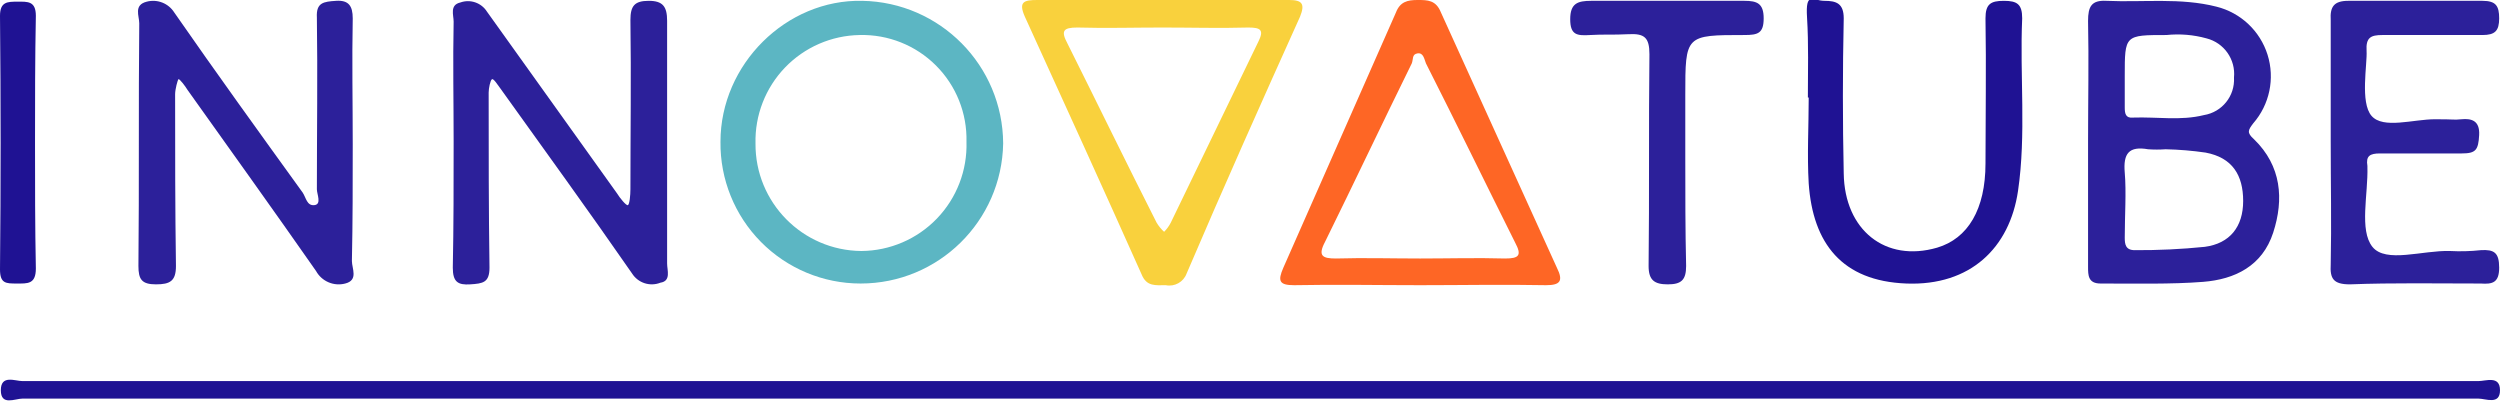
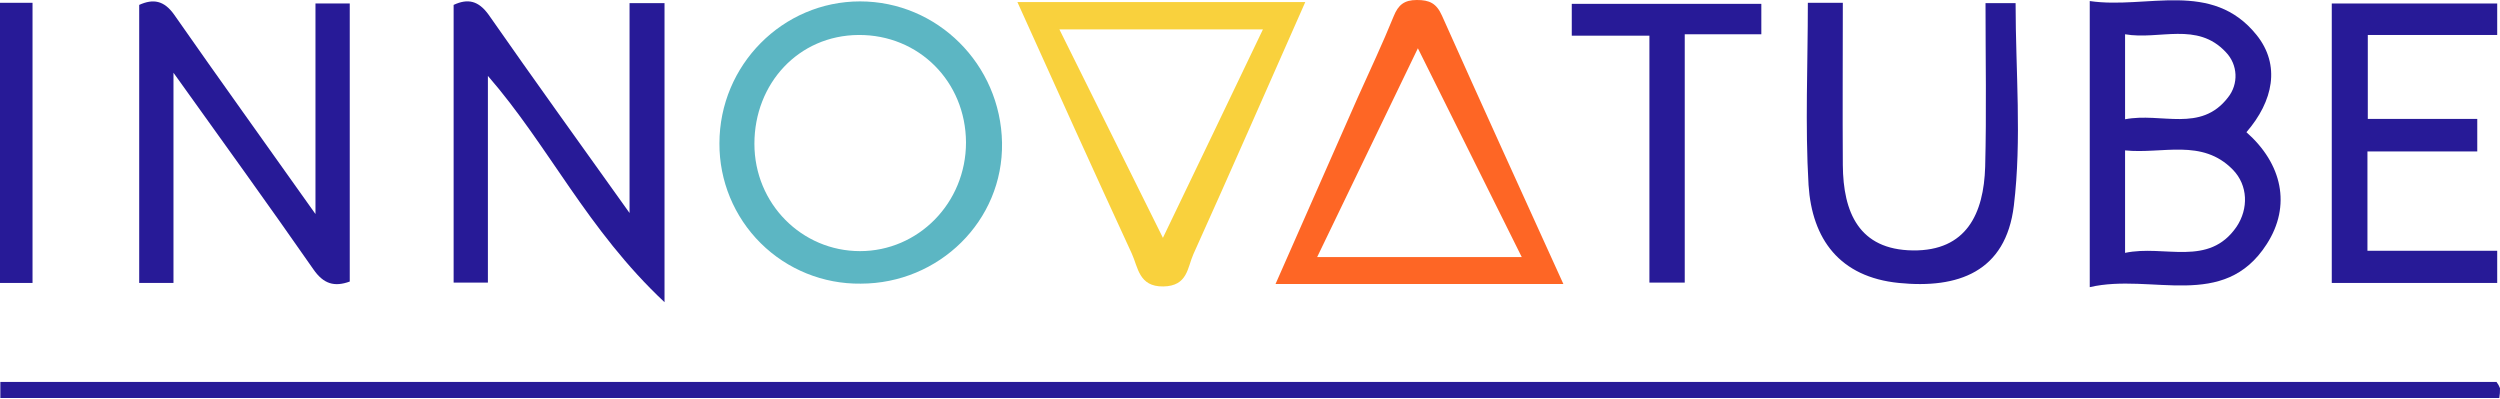
- <svg xmlns="http://www.w3.org/2000/svg" viewBox="0 0 299.8 48">
-   <path d="M149.8,47.8H2.7c-.9,0-2.6.9-2.6-1s1.7-1.1,2.6-1.1H297.2c.9,0,2.6-.7,2.6,1.1s-1.7,1-2.6,1Z" style="fill:#1f1293" />
-   <path d="M250.4,17c0-4.9.1-9.7,0-14.5,0-1.7.4-2.5,2.2-2.4,4.4.2,8.9-.4,13.2.7a8.6,8.6,0,0,1,4.4,14c-.6.8-.8,1.1.1,1.9,3.3,3.2,3.6,7.2,2.3,11.2s-4.6,5.6-8.4,5.9-8.2.2-12.3.2c-1.5,0-1.5-1-1.5-2Zm9.3.9h0a14.7,14.7,0,0,1-2.1,0c-2.3-.4-3,.5-2.8,2.8s0,5.2,0,7.8c0,.8.1,1.5,1.2,1.5a78.7,78.7,0,0,0,8.4-.4c3-.4,4.6-2.4,4.6-5.5s-1.3-5.2-4.5-5.8A39.1,39.1,0,0,0,259.7,17.9Zm-4.9-8.8v3.8c0,.7.1,1.3,1,1.2,2.9-.1,5.7.4,8.5-.3a4.3,4.3,0,0,0,3.6-4.5,4.4,4.4,0,0,0-3.3-4.7,13,13,0,0,0-4.8-.4C254.8,4.2,254.8,4.2,254.8,9.1Z" style="fill:#2c209a" />
-   <path d="M54.4,17c0-4.8-.1-9.6,0-14.4,0-.8-.5-2,.8-2.3a2.7,2.7,0,0,1,3.2,1.1L74,23.2c.3.5,1.1,1.5,1.3,1.4s.3-1.2.3-1.9c0-6.7.1-13.5,0-20.3,0-1.7.5-2.3,2.2-2.3S80,.8,80,2.5V31.6c0,.8.5,2.1-.8,2.3a2.8,2.8,0,0,1-3.4-1.1C70.6,25.3,65.3,18,60,10.6c-.3-.4-.8-1.2-1-1.1s-.4,1.1-.4,1.6c0,7,0,14,.1,21,0,1.8-.8,1.9-2.3,2s-2.1-.3-2.1-2C54.4,27.1,54.4,22.1,54.4,17Z" style="fill:#2c209a" />
-   <path d="M42.3,17.3c0,4.7,0,9.3-.1,14,0,.9.8,2.3-.8,2.7a3.1,3.1,0,0,1-3.5-1.5c-5.1-7.3-10.2-14.4-15.4-21.7-.3-.5-1-1.4-1.1-1.3s-.4,1.2-.4,1.8c0,6.9,0,13.7.1,20.6,0,1.8-.7,2.2-2.4,2.2s-2.1-.6-2.1-2.2c.1-9.7,0-19.4.1-29.1,0-.9-.7-2.2.9-2.6a3,3,0,0,1,3.3,1.3c5,7.2,10.2,14.4,15.4,21.6.4.6.5,1.6,1.4,1.5s.3-1.3.3-1.9c0-6.9.1-13.7,0-20.6-.1-1.8.8-1.9,2.3-2s2,.6,2,2.1C42.2,7.2,42.3,12.3,42.3,17.3Z" style="fill:#2c209a" />
-   <path d="M103.2,34A16.8,16.8,0,0,1,86.4,17c0-9.3,7.9-17.1,17-16.9a17.2,17.2,0,0,1,16.9,17.1A17.1,17.1,0,0,1,103.2,34Zm12.7-17A12.5,12.5,0,0,0,103.1,4.2a12.7,12.7,0,0,0-12.5,13,12.8,12.8,0,0,0,12.7,12.9A12.7,12.7,0,0,0,115.9,17Z" style="fill:#5cb6c3" />
-   <path d="M170.3,34.2c-5,0-10.1-.1-15.1,0-1.8,0-2-.5-1.3-2.1L167.4,1.5C167.9.2,168.8,0,170,0s2.2,0,2.8,1.5l13.9,30.6c.8,1.6.4,2.1-1.3,2.1C180.4,34.1,175.3,34.2,170.3,34.2Zm0-3.2c3.4,0,6.8-.1,10.2,0,1.7,0,2-.4,1.2-1.9-3.6-7.2-7.1-14.4-10.7-21.5-.2-.5-.3-1.3-1-1.2s-.5.7-.7,1.2c-3.5,7.1-6.9,14.3-10.4,21.4-.9,1.7-.3,2,1.3,2C163.6,30.9,166.9,31,170.3,31Z" style="fill:#fe6625" />
-   <path d="M139.5,0h15.1c1.6,0,1.9.5,1.3,2-4.6,10.2-9.2,20.5-13.6,30.8a2.2,2.2,0,0,1-2.5,1.4c-1.2,0-2.3.2-2.9-1.3-4.6-10.3-9.3-20.6-14-30.9-.8-1.8-.1-2,1.5-2Zm-.1,3.3c-3.4,0-6.8.1-10.2,0-1.7,0-2,.4-1.2,1.9,3.6,7.2,7.1,14.4,10.7,21.5a4.8,4.8,0,0,0,.9,1.1,4.4,4.4,0,0,0,.8-1.1L150.9,5c.7-1.4.3-1.7-1.2-1.7C146.3,3.4,142.9,3.3,139.4,3.3Z" style="fill:#f9d13d" />
-   <path d="M279.5,17V2.4c-.1-1.6.4-2.3,2.1-2.3h16.1c1.6,0,2,.6,2,2.1s-.5,2-2,2h-12c-1.4,0-2,.3-1.9,1.9s-.8,6.2.6,7.8,5,.4,7.6.4,2.1.1,3.2,0,2.2.1,2.1,1.9-.4,2.2-2.1,2.2h-9.8c-1.2,0-1.7.3-1.5,1.5V20c.1,3.3-1,7.6.6,9.6s6,.4,9.3.5a22.9,22.9,0,0,0,3.7-.1c1.6-.1,2.2.3,2.2,2.1s-.8,2-2.2,1.9c-5.3,0-10.5-.1-15.7.1-2,0-2.4-.7-2.3-2.4C279.6,26.8,279.5,21.9,279.5,17Z" style="fill:#2c209a" />
-   <path d="M216.8,11.7c0-3.2.1-6.4-.1-9.6s.7-2,2.1-2,2.3.3,2.3,2.1q-.2,9.3,0,18.6c.1,6.8,5,10.7,11.2,8.9,3.7-1.1,5.8-4.6,5.8-10.1s.1-11.6,0-17.4c0-1.7.6-2.1,2.2-2.1s2.2.4,2.2,2.1c-.3,6.9.5,13.9-.5,20.7S236.3,34.3,228.6,34s-11.2-4.8-11.7-12c-.2-3.4,0-6.9,0-10.3Z" style="fill:#1f1293" />
-   <path d="M202.1,18.9c0,4.4,0,8.7.1,13,0,1.7-.6,2.2-2.2,2.2s-2.3-.5-2.3-2.2c.1-8.5,0-16.9.1-25.4,0-2-.6-2.5-2.5-2.4s-3,0-4.6.1-2.4,0-2.4-1.9.9-2.2,2.5-2.2h18.4c1.5,0,2.3.3,2.3,2.1s-.7,2-2.3,2c-7.1,0-7.1,0-7.1,7.2Z" style="fill:#2c209a" />
-   <path d="M4.2,17.2c0,5,0,10,.1,15,0,1.9-1,1.8-2.3,1.8s-2,0-2-1.7C.1,22.2.1,12,0,1.9,0,.2.9.2,2.1.2S4.3.1,4.3,1.9C4.2,7,4.2,12.1,4.2,17.2Z" style="fill:#1f1293" />
+ <svg xmlns="http://www.w3.org/2000/svg" viewBox="0 0 714.8 113.8">
+   <path d="M713.8,109.2a6.6,6.6,0,0,1,1,1.8,15.2,15.2,0,0,1-.2,2.8H.1v-4.6Z" style="fill:#271a97" />
+   <path d="M597.5,82.1V.3c16.3,2.4,34.9-6.2,47.7,9.7,6.9,8.6,4.8,18.9-2.9,27.8,10.2,9,12.9,21,5.8,32C635.8,89,615.2,78,597.5,82.1Zm10.1-9.8c11.3-2.4,23.9,4.2,31.9-7.5,3.4-5.1,3.3-11.8-1.1-16.3-8.8-9-20.1-4.4-30.8-5.5Zm0-38.2c10.4-2,21.6,3.9,29.4-6.2a9.8,9.8,0,0,0-.6-13c-8.2-8.8-19-3.4-28.8-5.1Z" style="fill:#271a97" />
+   <path d="M190,86.4c-22.1-20.7-33.1-44.7-50.5-64.7V80.8h-9.8V1.4c4.1-1.9,7.1-1.2,10,2.8C152.6,22.7,165.8,41,180,60.9V.9h10Z" style="fill:#271a97" />
+   <path d="M90.2,61.2V1H100V80.5c-4.4,1.6-7.5.7-10.4-3.5-12.8-18.4-25.9-36.5-40-56.2V80.9H39.8V1.4c4-1.8,7.1-1.3,10,2.8C62.7,22.7,75.9,41,90.2,61.2Z" style="fill:#271a97" />
+   <path d="M246.1,81.1A39.9,39.9,0,0,1,205.7,41C205.7,18.6,223.8.4,245.9.4s40.2,18,40.6,40.4S268.4,81.1,246.1,81.1Zm30.1-40.4c-.1-17.4-13.5-30.8-30.7-30.7s-29.8,13.9-29.8,31.1,13.6,30.7,30.2,30.7S276.2,58.1,276.2,40.7Z" style="fill:#5cb6c3" />
+   <path d="M447,81.2H364.7l23.5-53.3c3.5-7.8,7.1-15.4,10.3-23.3,1.3-3.2,3-4.6,6.6-4.6s5.6.9,7.2,4.5C423.6,29.8,435.1,55,447,81.2ZM405.4,13.8,376.6,73.5h58.5Z" style="fill:#fe6625" />
+   <path d="M290.9.6h82.3c-10.9,24.6-21.3,48.4-32,72.1-1.7,3.8-1.6,9.1-8.6,9.2s-7.2-5.5-9-9.4C312.7,48.9,302,25.2,290.9.6ZM332.5,68c9.9-20.6,19.2-39.9,28.6-59.6H302.9Z" style="fill:#f9d13d" />
+   <path d="M676.9,43.3V71.7H714v9.2H666.7V1H714v9H677V34h31.3v9.3Z" style="fill:#271a97" />
+   <path d="M516.9.8h10c0,15.6-.1,31,0,46.4.1,13.5,4.6,24.2,20,24.4S567.2,61,567.6,47.7c.4-15.5.1-30.9.1-46.8h8.6c0,19.5,1.8,38.9-.5,57.9s-16,23.8-32.9,22.1-24.8-12.5-25.8-28C516.1,35.8,516.9,18.6,516.9.8Z" style="fill:#271a97" />
+   <path d="M449.4,10.2V1.1h54.2V9.8H481.7v71H471.6V10.2Z" style="fill:#271a97" />
+   <path d="M0,.8H9.3V80.9H0Z" style="fill:#271a97" />
</svg>
